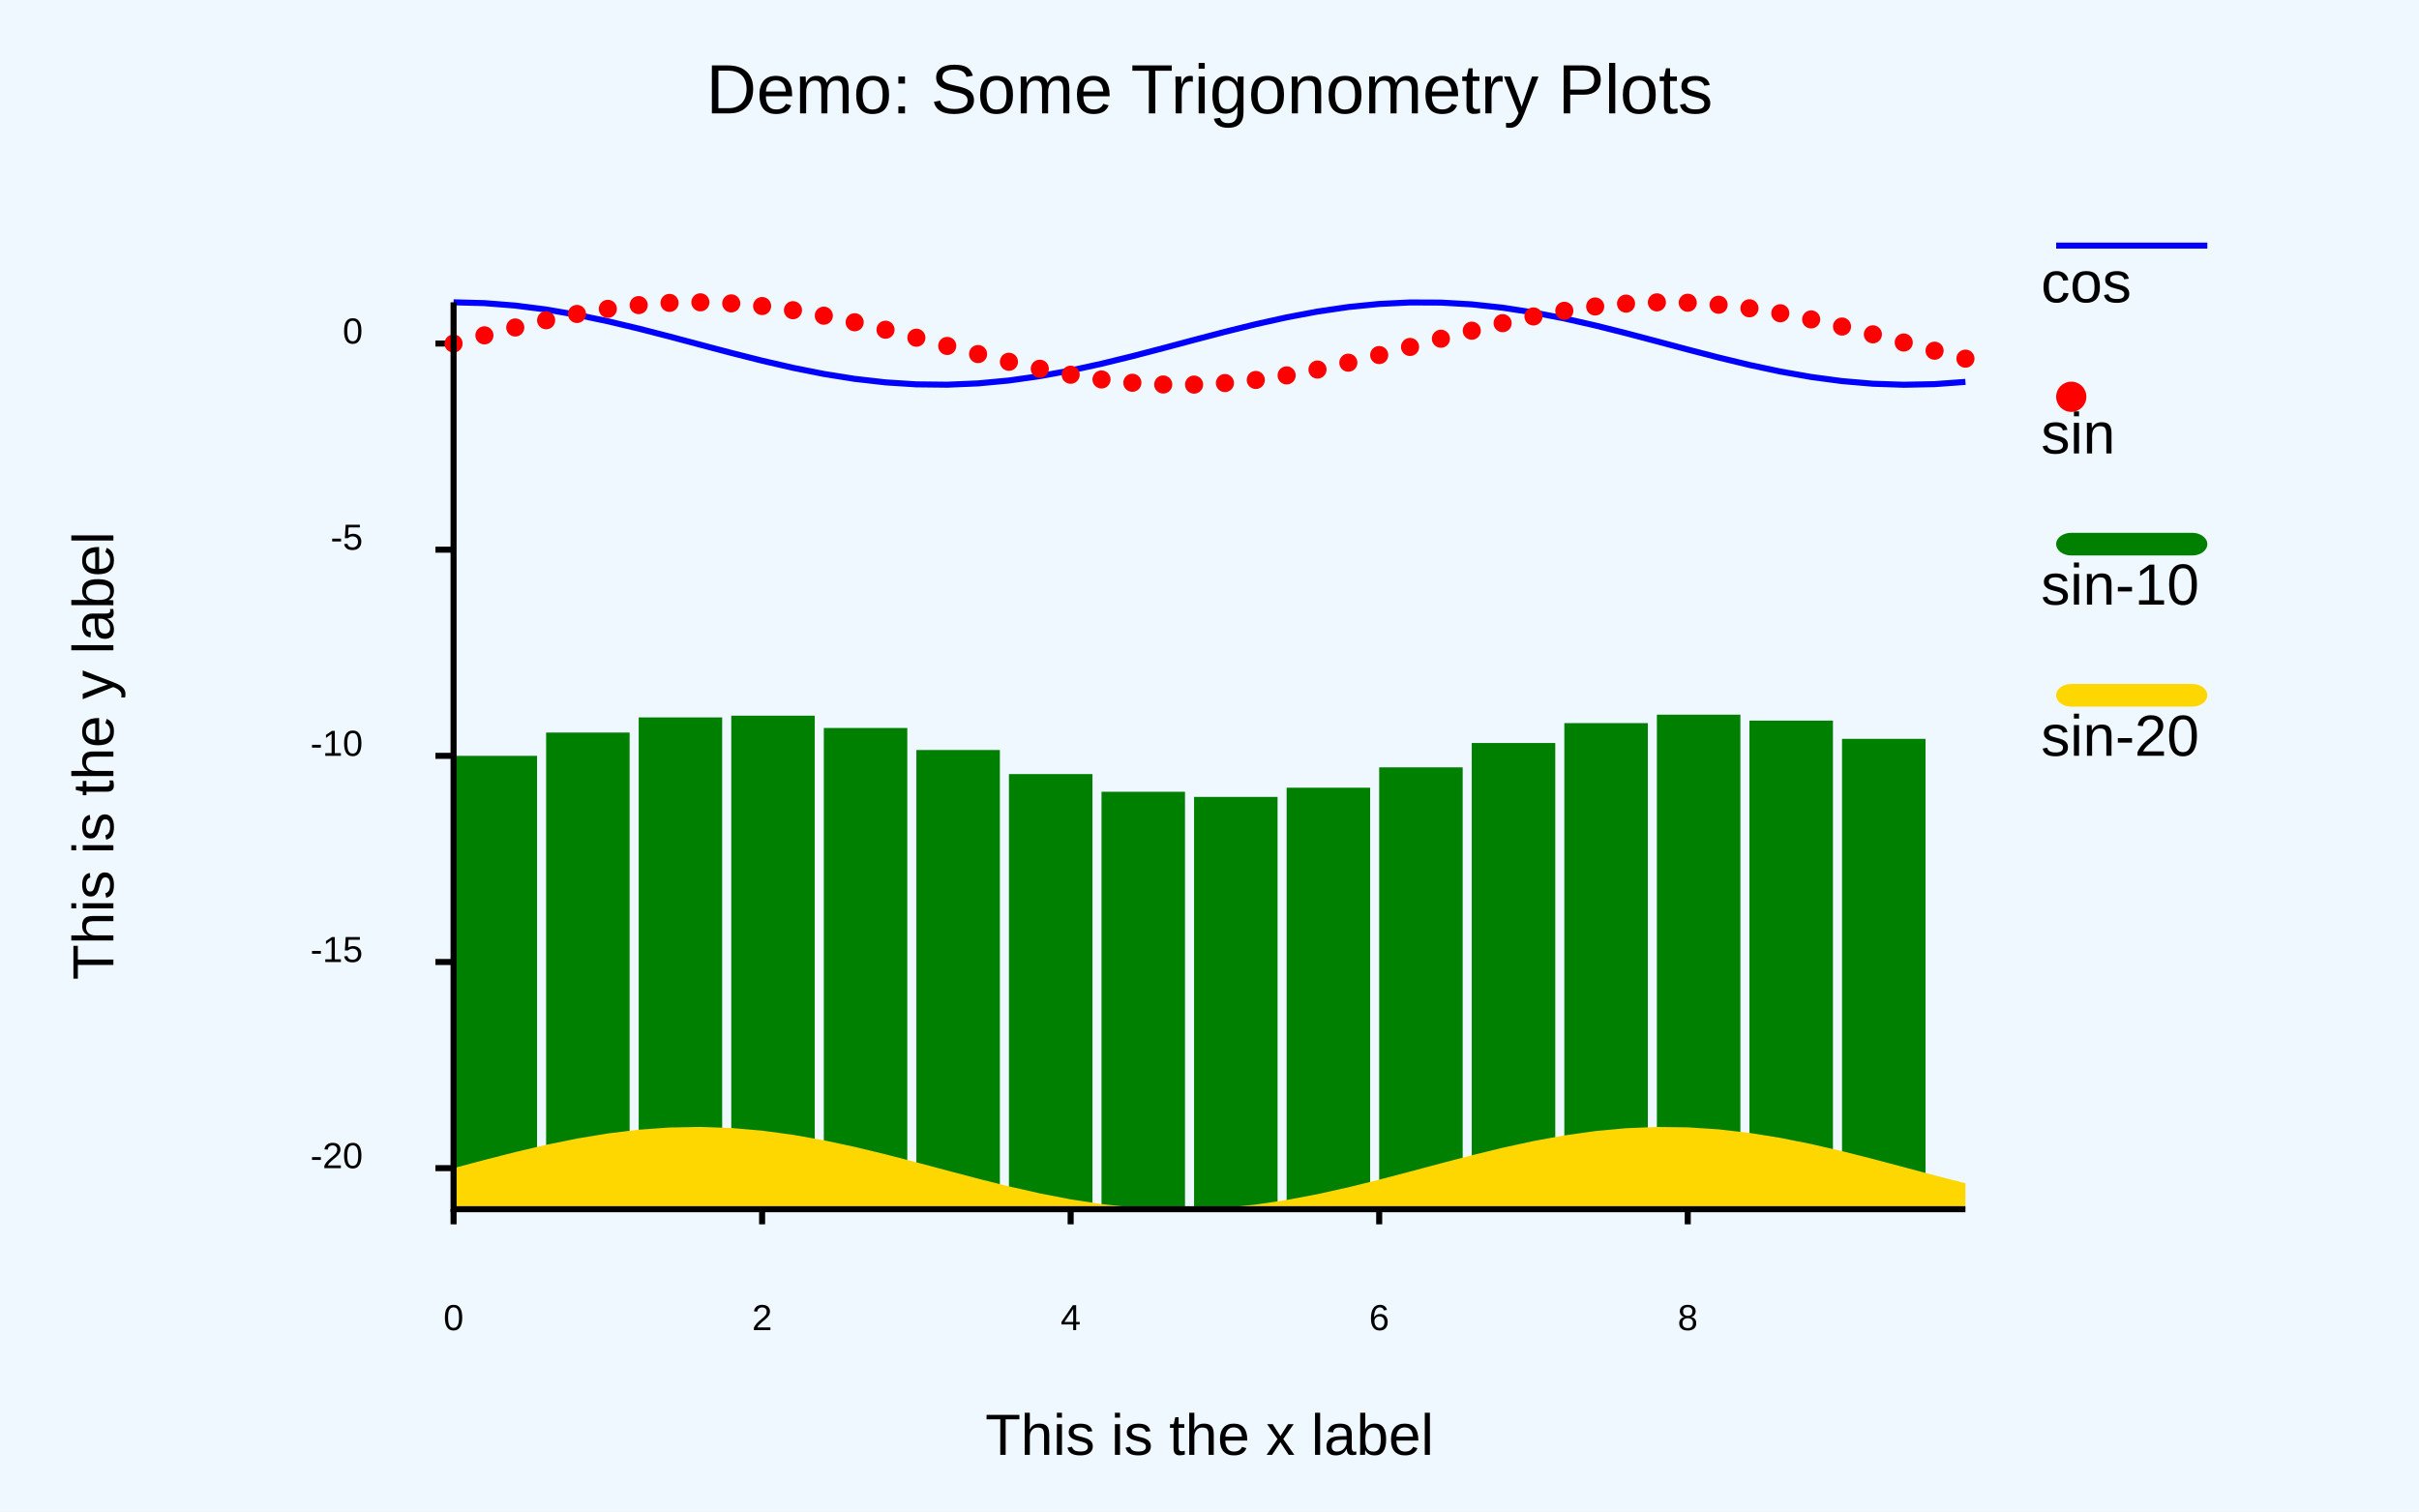
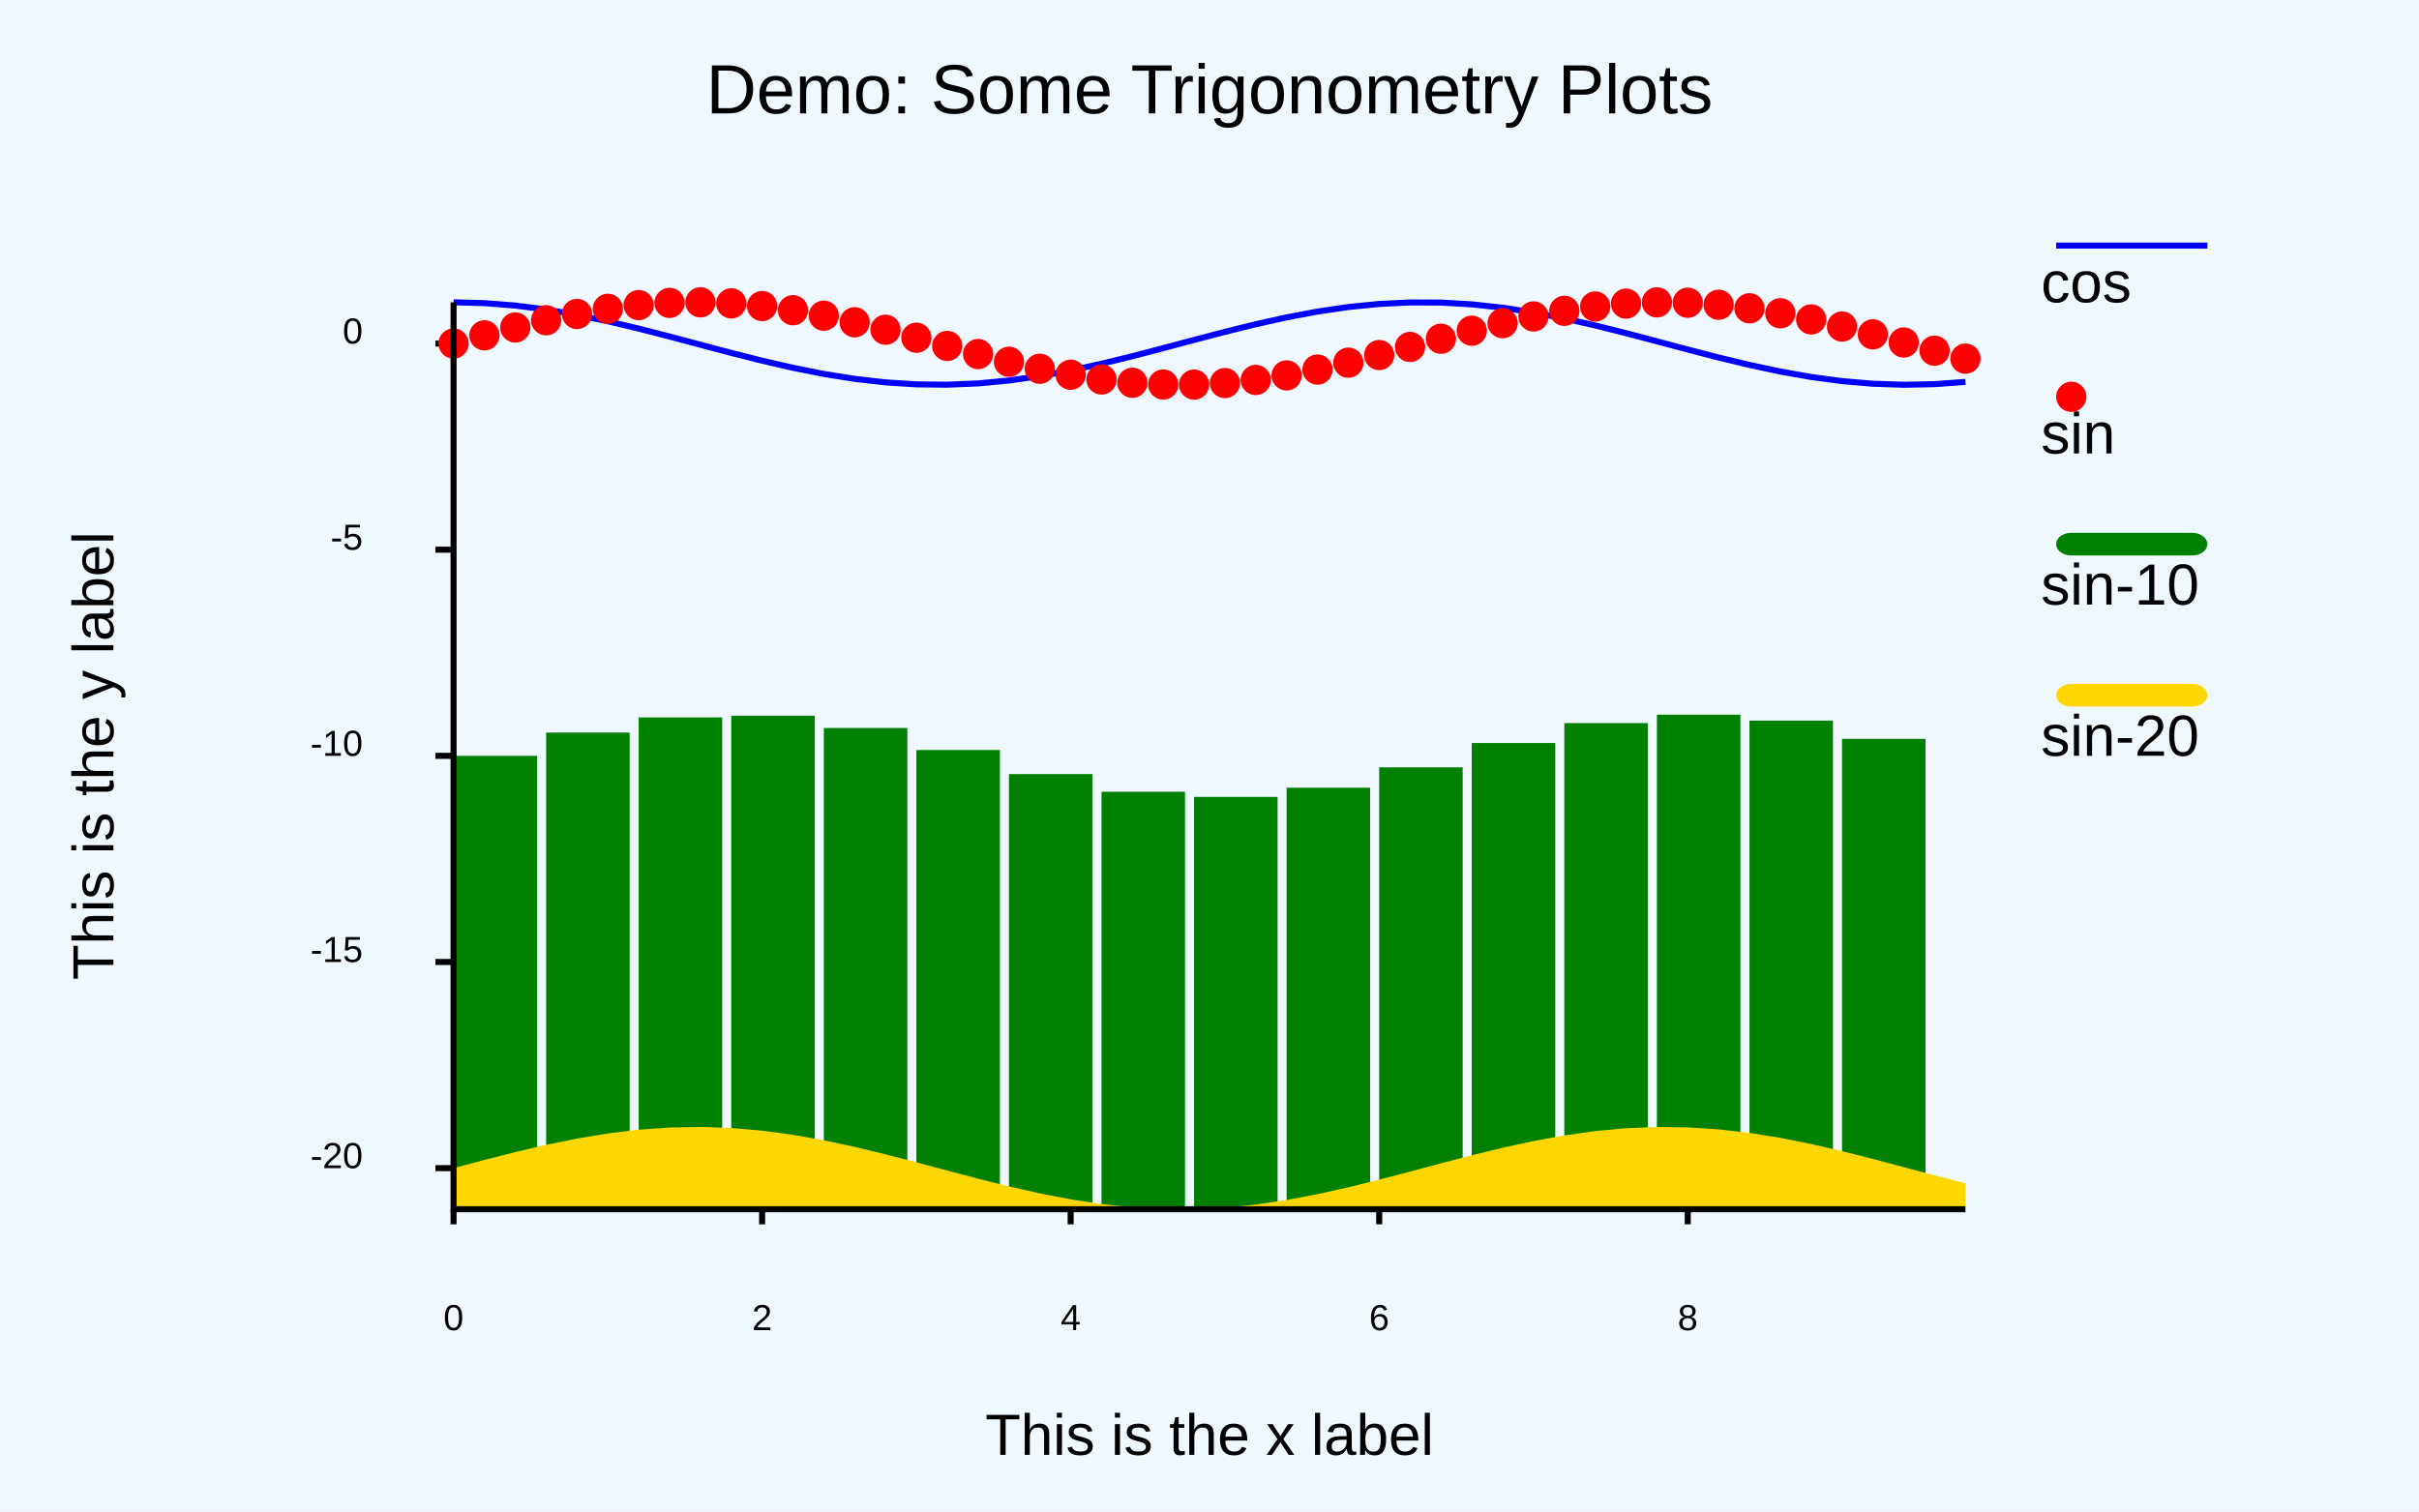
<svg xmlns="http://www.w3.org/2000/svg" class="poloto" height="500" width="800" viewBox="0 0 800 500">
  <rect class="poloto_background" fill="white" x="0" y="0" width="800" height="500" />
-   <style>
- .poloto {
+   <style>.poloto {
font-family: "Arial";
stroke-width:2;
}
.poloto_text{fill: var(--poloto_fg_color,black);  }
.poloto_axis_lines{stroke: var(--poloto_fg_color,black);stoke-width:3;fill:none}
.poloto_background{fill: var(--poloto_bg_color,aliceblue); }
.poloto0stroke{stroke:  var(--poloto_color0,blue); }
.poloto1stroke{stroke:  var(--poloto_color1,red); }
.poloto2stroke{stroke:  var(--poloto_color2,green); }
.poloto3stroke{stroke:  var(--poloto_color3,gold); }
.poloto4stroke{stroke:  var(--poloto_color4,aqua); }
.poloto5stroke{stroke:  var(--poloto_color5,brown); }
.poloto6stroke{stroke:  var(--poloto_color6,lime); }
.poloto7stroke{stroke:  var(--poloto_color7,chocolate); }
.poloto0fill{fill:var(--poloto_color0,blue);}
.poloto1fill{fill:var(--poloto_color1,red);}
.poloto2fill{fill:var(--poloto_color2,green);}
.poloto3fill{fill:var(--poloto_color3,gold);}
.poloto4fill{fill:var(--poloto_color4,aqua);}
.poloto5fill{fill:var(--poloto_color5,brown);}
.poloto6fill{fill:var(--poloto_color6,lime);}
- .poloto7fill{fill:var(--poloto_color7,chocolate);}	</style>
+ .poloto7fill{fill:var(--poloto_color7,chocolate);}</style>
  <line x1="150" x2="150" y1="400" y2="405" stroke="black" class="poloto_axis_lines" />
-   <text x="150" y="440" alignment-baseline="start" text-anchor="middle" class="poloto_text">
- 0
- 	</text>
+   <text x="150" y="440" alignment-baseline="start" text-anchor="middle" class="poloto_text">0</text>
  <line x1="252.041" x2="252.041" y1="400" y2="405" stroke="black" class="poloto_axis_lines" />
-   <text x="252.041" y="440" alignment-baseline="start" text-anchor="middle" class="poloto_text">
- 2
- 	</text>
+   <text x="252.041" y="440" alignment-baseline="start" text-anchor="middle" class="poloto_text">2</text>
  <line x1="354.082" x2="354.082" y1="400" y2="405" stroke="black" class="poloto_axis_lines" />
-   <text x="354.082" y="440" alignment-baseline="start" text-anchor="middle" class="poloto_text">
- 4
- 	</text>
+   <text x="354.082" y="440" alignment-baseline="start" text-anchor="middle" class="poloto_text">4</text>
  <line x1="456.122" x2="456.122" y1="400" y2="405" stroke="black" class="poloto_axis_lines" />
-   <text x="456.122" y="440" alignment-baseline="start" text-anchor="middle" class="poloto_text">
- 6
- 	</text>
+   <text x="456.122" y="440" alignment-baseline="start" text-anchor="middle" class="poloto_text">6</text>
  <line x1="558.163" x2="558.163" y1="400" y2="405" stroke="black" class="poloto_axis_lines" />
-   <text x="558.163" y="440" alignment-baseline="start" text-anchor="middle" class="poloto_text">
- 8
- 	</text>
+   <text x="558.163" y="440" alignment-baseline="start" text-anchor="middle" class="poloto_text">8</text>
  <line x1="150" x2="144" y1="386.414" y2="386.414" stroke="black" class="poloto_axis_lines" />
-   <text x="120" y="386.414" alignment-baseline="middle" text-anchor="end" class="poloto_text">
- -20
- 	</text>
+   <text x="120" y="386.414" alignment-baseline="middle" text-anchor="end" class="poloto_text">-20</text>
  <line x1="150" x2="144" y1="318.22" y2="318.22" stroke="black" class="poloto_axis_lines" />
-   <text x="120" y="318.22" alignment-baseline="middle" text-anchor="end" class="poloto_text">
- -15
- 	</text>
+   <text x="120" y="318.22" alignment-baseline="middle" text-anchor="end" class="poloto_text">-15</text>
  <line x1="150" x2="144" y1="250.026" y2="250.026" stroke="black" class="poloto_axis_lines" />
-   <text x="120" y="250.026" alignment-baseline="middle" text-anchor="end" class="poloto_text">
- -10
- 	</text>
+   <text x="120" y="250.026" alignment-baseline="middle" text-anchor="end" class="poloto_text">-10</text>
  <line x1="150" x2="144" y1="181.832" y2="181.832" stroke="black" class="poloto_axis_lines" />
-   <text x="120" y="181.832" alignment-baseline="middle" text-anchor="end" class="poloto_text">
- -5
- 	</text>
+   <text x="120" y="181.832" alignment-baseline="middle" text-anchor="end" class="poloto_text">-5</text>
  <line x1="150" x2="144" y1="113.639" y2="113.639" stroke="black" class="poloto_axis_lines" />
-   <text x="120" y="113.639" alignment-baseline="middle" text-anchor="end" class="poloto_text">
- 0
- 	</text>
-   <text x="675" y="100" alignment-baseline="middle" text-anchor="start" font-size="large" class="poloto_text">
- cos	</text>
+   <text x="120" y="113.639" alignment-baseline="middle" text-anchor="end" class="poloto_text">0</text>
+   <text x="675" y="100" alignment-baseline="middle" text-anchor="start" font-size="large" class="poloto_text">cos</text>
  <line x1="680" y1="81.25" x2="730" y2="81.25" class="poloto0stroke" />
  <polyline class="poloto0stroke" fill="none" stroke="black" points="150,100 160.204,100.272 170.408,101.077 180.612,102.382 190.816,104.137 201.02,106.27 211.224,108.697 221.429,111.321 231.633,114.037 241.837,116.737 252.041,119.314 262.245,121.665 272.449,123.696 282.653,125.326 292.857,126.489 303.061,127.141 313.265,127.254 323.469,126.825 333.673,125.869 343.878,124.427 354.082,122.554 364.286,120.325 374.49,117.83 384.694,115.168 394.898,112.445 405.102,109.77 415.306,107.249 425.51,104.982 435.714,103.061 445.918,101.561 456.122,100.543 466.327,100.047 476.531,100.093 486.735,100.679 496.939,101.781 507.143,103.356 517.347,105.342 527.551,107.657 537.755,110.212 547.959,112.903 558.163,115.623 568.367,118.264 578.571,120.721 588.775,122.896 598.98,124.701 609.184,126.065 619.388,126.934 629.592,127.273 639.796,127.069 650,126.329 " />
-   <text x="675" y="150" alignment-baseline="middle" text-anchor="start" font-size="large" class="poloto_text">
- sin	</text>
+   <text x="675" y="150" alignment-baseline="middle" text-anchor="start" font-size="large" class="poloto_text">sin</text>
  <circle cx="685" cy="131.25" r="5" class="poloto1fill" />
-   <circle cx="150" cy="113.639" r="3" class="poloto1fill" />
-   <circle cx="160.204" cy="110.929" r="3" class="poloto1fill" />
-   <circle cx="170.408" cy="108.328" r="3" class="poloto1fill" />
-   <circle cx="180.612" cy="105.938" r="3" class="poloto1fill" />
-   <circle cx="190.816" cy="103.855" r="3" class="poloto1fill" />
-   <circle cx="201.02" cy="102.162" r="3" class="poloto1fill" />
-   <circle cx="211.224" cy="100.927" r="3" class="poloto1fill" />
-   <circle cx="221.429" cy="100.198" r="3" class="poloto1fill" />
-   <circle cx="231.633" cy="100.006" r="3" class="poloto1fill" />
-   <circle cx="241.837" cy="100.357" r="3" class="poloto1fill" />
-   <circle cx="252.041" cy="101.237" r="3" class="poloto1fill" />
-   <circle cx="262.245" cy="102.612" r="3" class="poloto1fill" />
-   <circle cx="272.449" cy="104.426" r="3" class="poloto1fill" />
-   <circle cx="282.653" cy="106.608" r="3" class="poloto1fill" />
-   <circle cx="292.857" cy="109.07" r="3" class="poloto1fill" />
-   <circle cx="303.061" cy="111.714" r="3" class="poloto1fill" />
-   <circle cx="313.265" cy="114.435" r="3" class="poloto1fill" />
-   <circle cx="323.469" cy="117.124" r="3" class="poloto1fill" />
-   <circle cx="333.673" cy="119.674" r="3" class="poloto1fill" />
-   <circle cx="343.878" cy="121.984" r="3" class="poloto1fill" />
-   <circle cx="354.082" cy="123.961" r="3" class="poloto1fill" />
-   <circle cx="364.286" cy="125.526" r="3" class="poloto1fill" />
-   <circle cx="374.49" cy="126.617" r="3" class="poloto1fill" />
-   <circle cx="384.694" cy="127.191" r="3" class="poloto1fill" />
-   <circle cx="394.898" cy="127.225" r="3" class="poloto1fill" />
-   <circle cx="405.102" cy="126.717" r="3" class="poloto1fill" />
-   <circle cx="415.306" cy="125.688" r="3" class="poloto1fill" />
-   <circle cx="425.51" cy="124.178" r="3" class="poloto1fill" />
-   <circle cx="435.714" cy="122.248" r="3" class="poloto1fill" />
-   <circle cx="445.918" cy="119.975" r="3" class="poloto1fill" />
-   <circle cx="456.122" cy="117.45" r="3" class="poloto1fill" />
-   <circle cx="466.327" cy="114.772" r="3" class="poloto1fill" />
-   <circle cx="476.531" cy="112.049" r="3" class="poloto1fill" />
-   <circle cx="486.735" cy="109.39" r="3" class="poloto1fill" />
-   <circle cx="496.939" cy="106.9" r="3" class="poloto1fill" />
-   <circle cx="507.143" cy="104.678" r="3" class="poloto1fill" />
-   <circle cx="517.347" cy="102.814" r="3" class="poloto1fill" />
-   <circle cx="527.551" cy="101.382" r="3" class="poloto1fill" />
-   <circle cx="537.755" cy="100.438" r="3" class="poloto1fill" />
-   <circle cx="547.959" cy="100.02" r="3" class="poloto1fill" />
-   <circle cx="558.163" cy="100.145" r="3" class="poloto1fill" />
-   <circle cx="568.367" cy="100.808" r="3" class="poloto1fill" />
-   <circle cx="578.571" cy="101.983" r="3" class="poloto1fill" />
-   <circle cx="588.775" cy="103.623" r="3" class="poloto1fill" />
-   <circle cx="598.98" cy="105.661" r="3" class="poloto1fill" />
-   <circle cx="609.184" cy="108.018" r="3" class="poloto1fill" />
-   <circle cx="619.388" cy="110.599" r="3" class="poloto1fill" />
-   <circle cx="629.592" cy="113.301" r="3" class="poloto1fill" />
-   <circle cx="639.796" cy="116.016" r="3" class="poloto1fill" />
-   <circle cx="650" cy="118.637" r="3" class="poloto1fill" />
-   <text x="675" y="200" alignment-baseline="middle" text-anchor="start" font-size="large" class="poloto_text">
- sin-10	</text>
+   <circle cx="150" cy="113.639" r="5" class="poloto1fill" />
+   <circle cx="160.204" cy="110.929" r="5" class="poloto1fill" />
+   <circle cx="170.408" cy="108.328" r="5" class="poloto1fill" />
+   <circle cx="180.612" cy="105.938" r="5" class="poloto1fill" />
+   <circle cx="190.816" cy="103.855" r="5" class="poloto1fill" />
+   <circle cx="201.02" cy="102.162" r="5" class="poloto1fill" />
+   <circle cx="211.224" cy="100.927" r="5" class="poloto1fill" />
+   <circle cx="221.429" cy="100.198" r="5" class="poloto1fill" />
+   <circle cx="231.633" cy="100.006" r="5" class="poloto1fill" />
+   <circle cx="241.837" cy="100.357" r="5" class="poloto1fill" />
+   <circle cx="252.041" cy="101.237" r="5" class="poloto1fill" />
+   <circle cx="262.245" cy="102.612" r="5" class="poloto1fill" />
+   <circle cx="272.449" cy="104.426" r="5" class="poloto1fill" />
+   <circle cx="282.653" cy="106.608" r="5" class="poloto1fill" />
+   <circle cx="292.857" cy="109.07" r="5" class="poloto1fill" />
+   <circle cx="303.061" cy="111.714" r="5" class="poloto1fill" />
+   <circle cx="313.265" cy="114.435" r="5" class="poloto1fill" />
+   <circle cx="323.469" cy="117.124" r="5" class="poloto1fill" />
+   <circle cx="333.673" cy="119.674" r="5" class="poloto1fill" />
+   <circle cx="343.878" cy="121.984" r="5" class="poloto1fill" />
+   <circle cx="354.082" cy="123.961" r="5" class="poloto1fill" />
+   <circle cx="364.286" cy="125.526" r="5" class="poloto1fill" />
+   <circle cx="374.49" cy="126.617" r="5" class="poloto1fill" />
+   <circle cx="384.694" cy="127.191" r="5" class="poloto1fill" />
+   <circle cx="394.898" cy="127.225" r="5" class="poloto1fill" />
+   <circle cx="405.102" cy="126.717" r="5" class="poloto1fill" />
+   <circle cx="415.306" cy="125.688" r="5" class="poloto1fill" />
+   <circle cx="425.51" cy="124.178" r="5" class="poloto1fill" />
+   <circle cx="435.714" cy="122.248" r="5" class="poloto1fill" />
+   <circle cx="445.918" cy="119.975" r="5" class="poloto1fill" />
+   <circle cx="456.122" cy="117.45" r="5" class="poloto1fill" />
+   <circle cx="466.327" cy="114.772" r="5" class="poloto1fill" />
+   <circle cx="476.531" cy="112.049" r="5" class="poloto1fill" />
+   <circle cx="486.735" cy="109.39" r="5" class="poloto1fill" />
+   <circle cx="496.939" cy="106.9" r="5" class="poloto1fill" />
+   <circle cx="507.143" cy="104.678" r="5" class="poloto1fill" />
+   <circle cx="517.347" cy="102.814" r="5" class="poloto1fill" />
+   <circle cx="527.551" cy="101.382" r="5" class="poloto1fill" />
+   <circle cx="537.755" cy="100.438" r="5" class="poloto1fill" />
+   <circle cx="547.959" cy="100.02" r="5" class="poloto1fill" />
+   <circle cx="558.163" cy="100.145" r="5" class="poloto1fill" />
+   <circle cx="568.367" cy="100.808" r="5" class="poloto1fill" />
+   <circle cx="578.571" cy="101.983" r="5" class="poloto1fill" />
+   <circle cx="588.775" cy="103.623" r="5" class="poloto1fill" />
+   <circle cx="598.98" cy="105.661" r="5" class="poloto1fill" />
+   <circle cx="609.184" cy="108.018" r="5" class="poloto1fill" />
+   <circle cx="619.388" cy="110.599" r="5" class="poloto1fill" />
+   <circle cx="629.592" cy="113.301" r="5" class="poloto1fill" />
+   <circle cx="639.796" cy="116.016" r="5" class="poloto1fill" />
+   <circle cx="650" cy="118.637" r="5" class="poloto1fill" />
+   <text x="675" y="200" alignment-baseline="middle" text-anchor="start" font-size="large" class="poloto_text">sin-10</text>
  <rect class="poloto2fill" x="680" y="176.25" width="50" height="7.5" rx="5" ry="5" />
-   <rect x="150" y="250.026" width="27.612" height="149.974" class="poloto2fill" />
-   <rect x="180.612" y="242.325" width="27.612" height="157.675" class="poloto2fill" />
-   <rect x="211.224" y="237.314" width="27.612" height="162.686" class="poloto2fill" />
-   <rect x="241.837" y="236.744" width="27.612" height="163.256" class="poloto2fill" />
-   <rect x="272.449" y="240.814" width="27.612" height="159.186" class="poloto2fill" />
-   <rect x="303.061" y="248.101" width="27.612" height="151.899" class="poloto2fill" />
-   <rect x="333.673" y="256.062" width="27.612" height="143.938" class="poloto2fill" />
-   <rect x="364.286" y="261.913" width="27.612" height="138.087" class="poloto2fill" />
-   <rect x="394.898" y="263.613" width="27.612" height="136.387" class="poloto2fill" />
-   <rect x="425.51" y="260.566" width="27.612" height="139.434" class="poloto2fill" />
-   <rect x="456.122" y="253.837" width="27.612" height="146.163" class="poloto2fill" />
-   <rect x="486.735" y="245.777" width="27.612" height="154.223" class="poloto2fill" />
-   <rect x="517.347" y="239.202" width="27.612" height="160.798" class="poloto2fill" />
-   <rect x="547.959" y="236.407" width="27.612" height="163.593" class="poloto2fill" />
-   <rect x="578.571" y="238.37" width="27.612" height="161.63" class="poloto2fill" />
-   <rect x="609.184" y="244.405" width="27.612" height="155.595" class="poloto2fill" />
-   <text x="675" y="250" alignment-baseline="middle" text-anchor="start" font-size="large" class="poloto_text">
- sin-20	</text>
+   <rect class="poloto2fill" x="150" y="250.026" width="27.612" height="149.974" />
+   <rect class="poloto2fill" x="180.612" y="242.325" width="27.612" height="157.675" />
+   <rect class="poloto2fill" x="211.224" y="237.314" width="27.612" height="162.686" />
+   <rect class="poloto2fill" x="241.837" y="236.744" width="27.612" height="163.256" />
+   <rect class="poloto2fill" x="272.449" y="240.814" width="27.612" height="159.186" />
+   <rect class="poloto2fill" x="303.061" y="248.101" width="27.612" height="151.899" />
+   <rect class="poloto2fill" x="333.673" y="256.062" width="27.612" height="143.938" />
+   <rect class="poloto2fill" x="364.286" y="261.913" width="27.612" height="138.087" />
+   <rect class="poloto2fill" x="394.898" y="263.613" width="27.612" height="136.387" />
+   <rect class="poloto2fill" x="425.51" y="260.566" width="27.612" height="139.434" />
+   <rect class="poloto2fill" x="456.122" y="253.837" width="27.612" height="146.163" />
+   <rect class="poloto2fill" x="486.735" y="245.777" width="27.612" height="154.223" />
+   <rect class="poloto2fill" x="517.347" y="239.202" width="27.612" height="160.798" />
+   <rect class="poloto2fill" x="547.959" y="236.407" width="27.612" height="163.593" />
+   <rect class="poloto2fill" x="578.571" y="238.37" width="27.612" height="161.63" />
+   <rect class="poloto2fill" x="609.184" y="244.405" width="27.612" height="155.595" />
+   <text x="675" y="250" alignment-baseline="middle" text-anchor="start" font-size="large" class="poloto_text">sin-20</text>
  <rect class="poloto3fill" x="680" y="226.25" width="50" height="7.5" rx="5" ry="5" />
  <path class="poloto3fill" d="M 150 400 L 150 386.414 L 160.204 383.704 L 170.408 381.102 L 180.612 378.713 L 190.816 376.63 L 201.02 374.937 L 211.224 373.702 L 221.429 372.973 L 231.633 372.781 L 241.837 373.132 L 252.041 374.012 L 262.245 375.387 L 272.449 377.201 L 282.653 379.383 L 292.857 381.845 L 303.061 384.489 L 313.265 387.21 L 323.469 389.899 L 333.673 392.449 L 343.878 394.759 L 354.082 396.735 L 364.286 398.301 L 374.49 399.392 L 384.694 399.966 L 394.898 400 L 405.102 399.492 L 415.306 398.463 L 425.51 396.953 L 435.714 395.023 L 445.918 392.75 L 456.122 390.224 L 466.327 387.547 L 476.531 384.824 L 486.735 382.165 L 496.939 379.674 L 507.143 377.453 L 517.347 375.589 L 527.551 374.156 L 537.755 373.212 L 547.959 372.795 L 558.163 372.92 L 568.367 373.583 L 578.571 374.758 L 588.775 376.397 L 598.98 378.436 L 609.184 380.793 L 619.388 383.374 L 629.592 386.076 L 639.796 388.791 L 650 391.412 L 650 400 z" />
-   <text x="400" y="37.5" alignment-baseline="start" text-anchor="middle" font-size="x-large" class="poloto_text">
- Demo: Some Trigonometry Plots	</text>
-   <text x="400" y="481.25" alignment-baseline="start" text-anchor="middle" font-size="large" class="poloto_text">
- This is the x label	</text>
-   <text x="37.5" y="250" alignment-baseline="start" text-anchor="middle" transform="rotate(-90,37.5,250)" font-size="large" class="poloto_text">
- This is the y label	</text>
+   <text x="400" y="37.5" alignment-baseline="start" text-anchor="middle" font-size="x-large" class="poloto_text">Demo: Some Trigonometry Plots</text>
+   <text x="400" y="481.25" alignment-baseline="start" text-anchor="middle" font-size="large" class="poloto_text">This is the x label</text>
+   <text x="37.5" y="250" alignment-baseline="start" text-anchor="middle" transform="rotate(-90,37.5,250)" font-size="large" class="poloto_text">This is the y label</text>
  <path stroke="black" class="poloto_axis_lines" d="M 150 100 L 150 400 L 650 400 " />
</svg>
